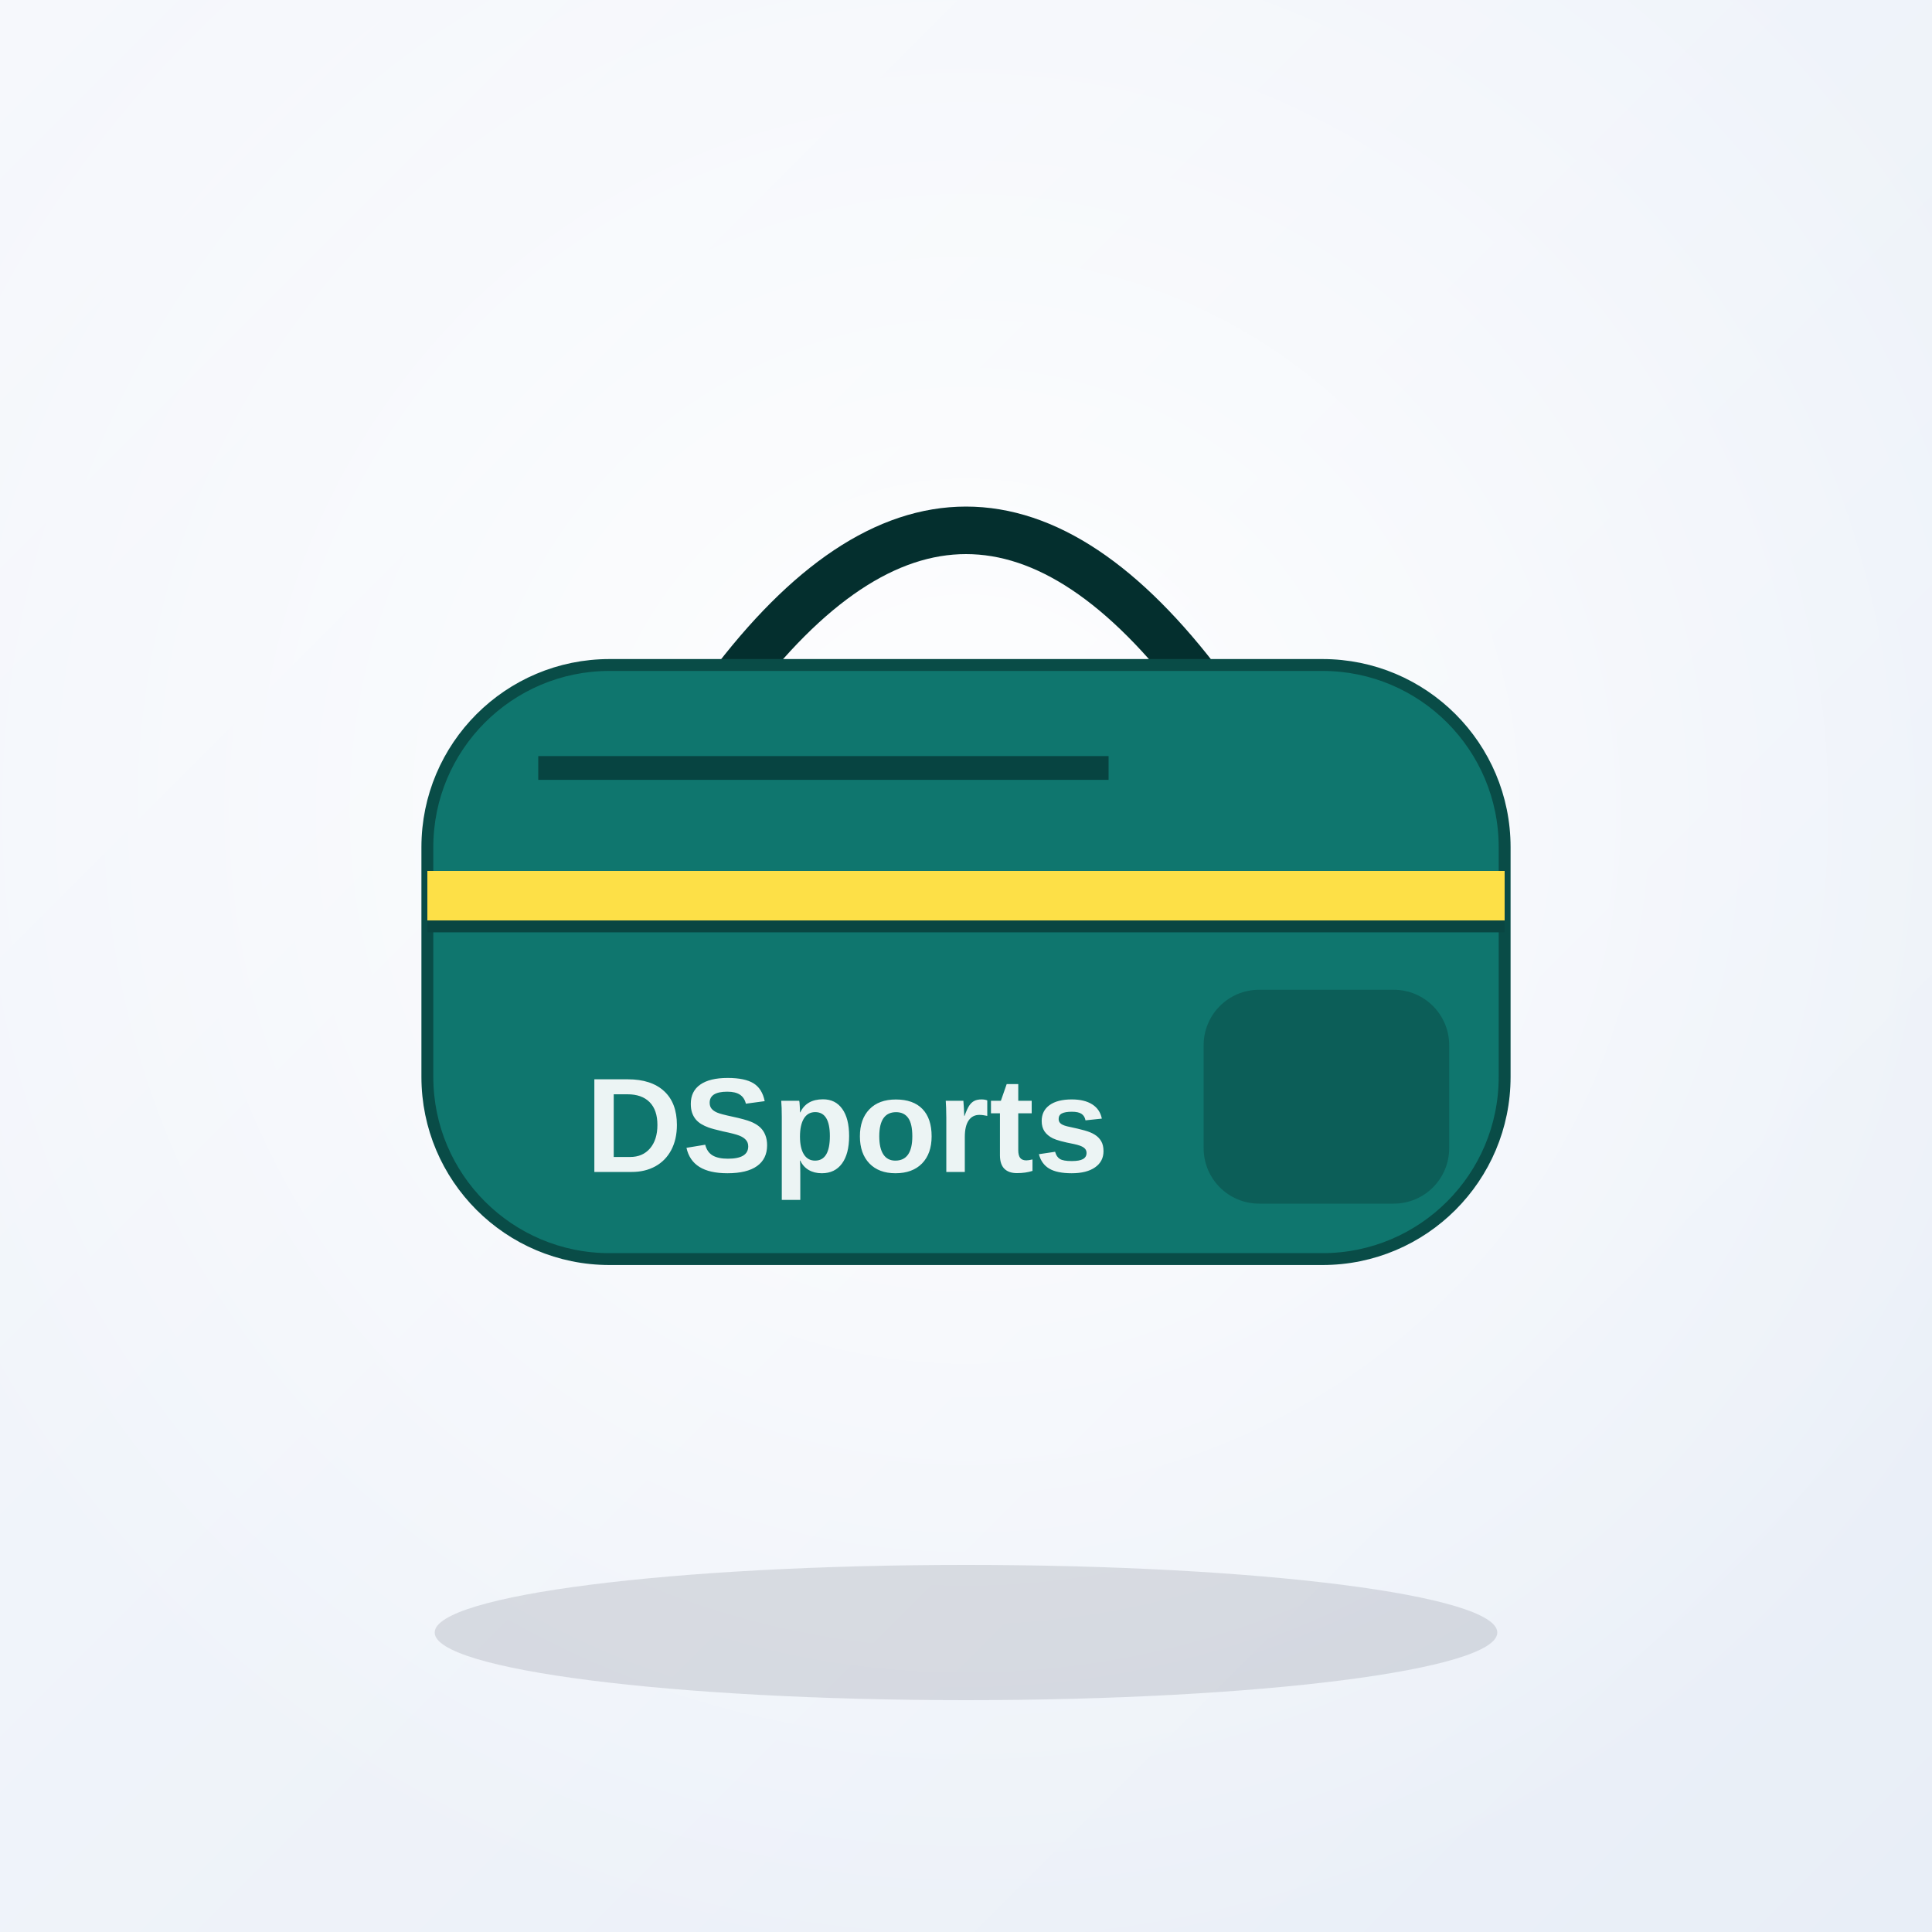
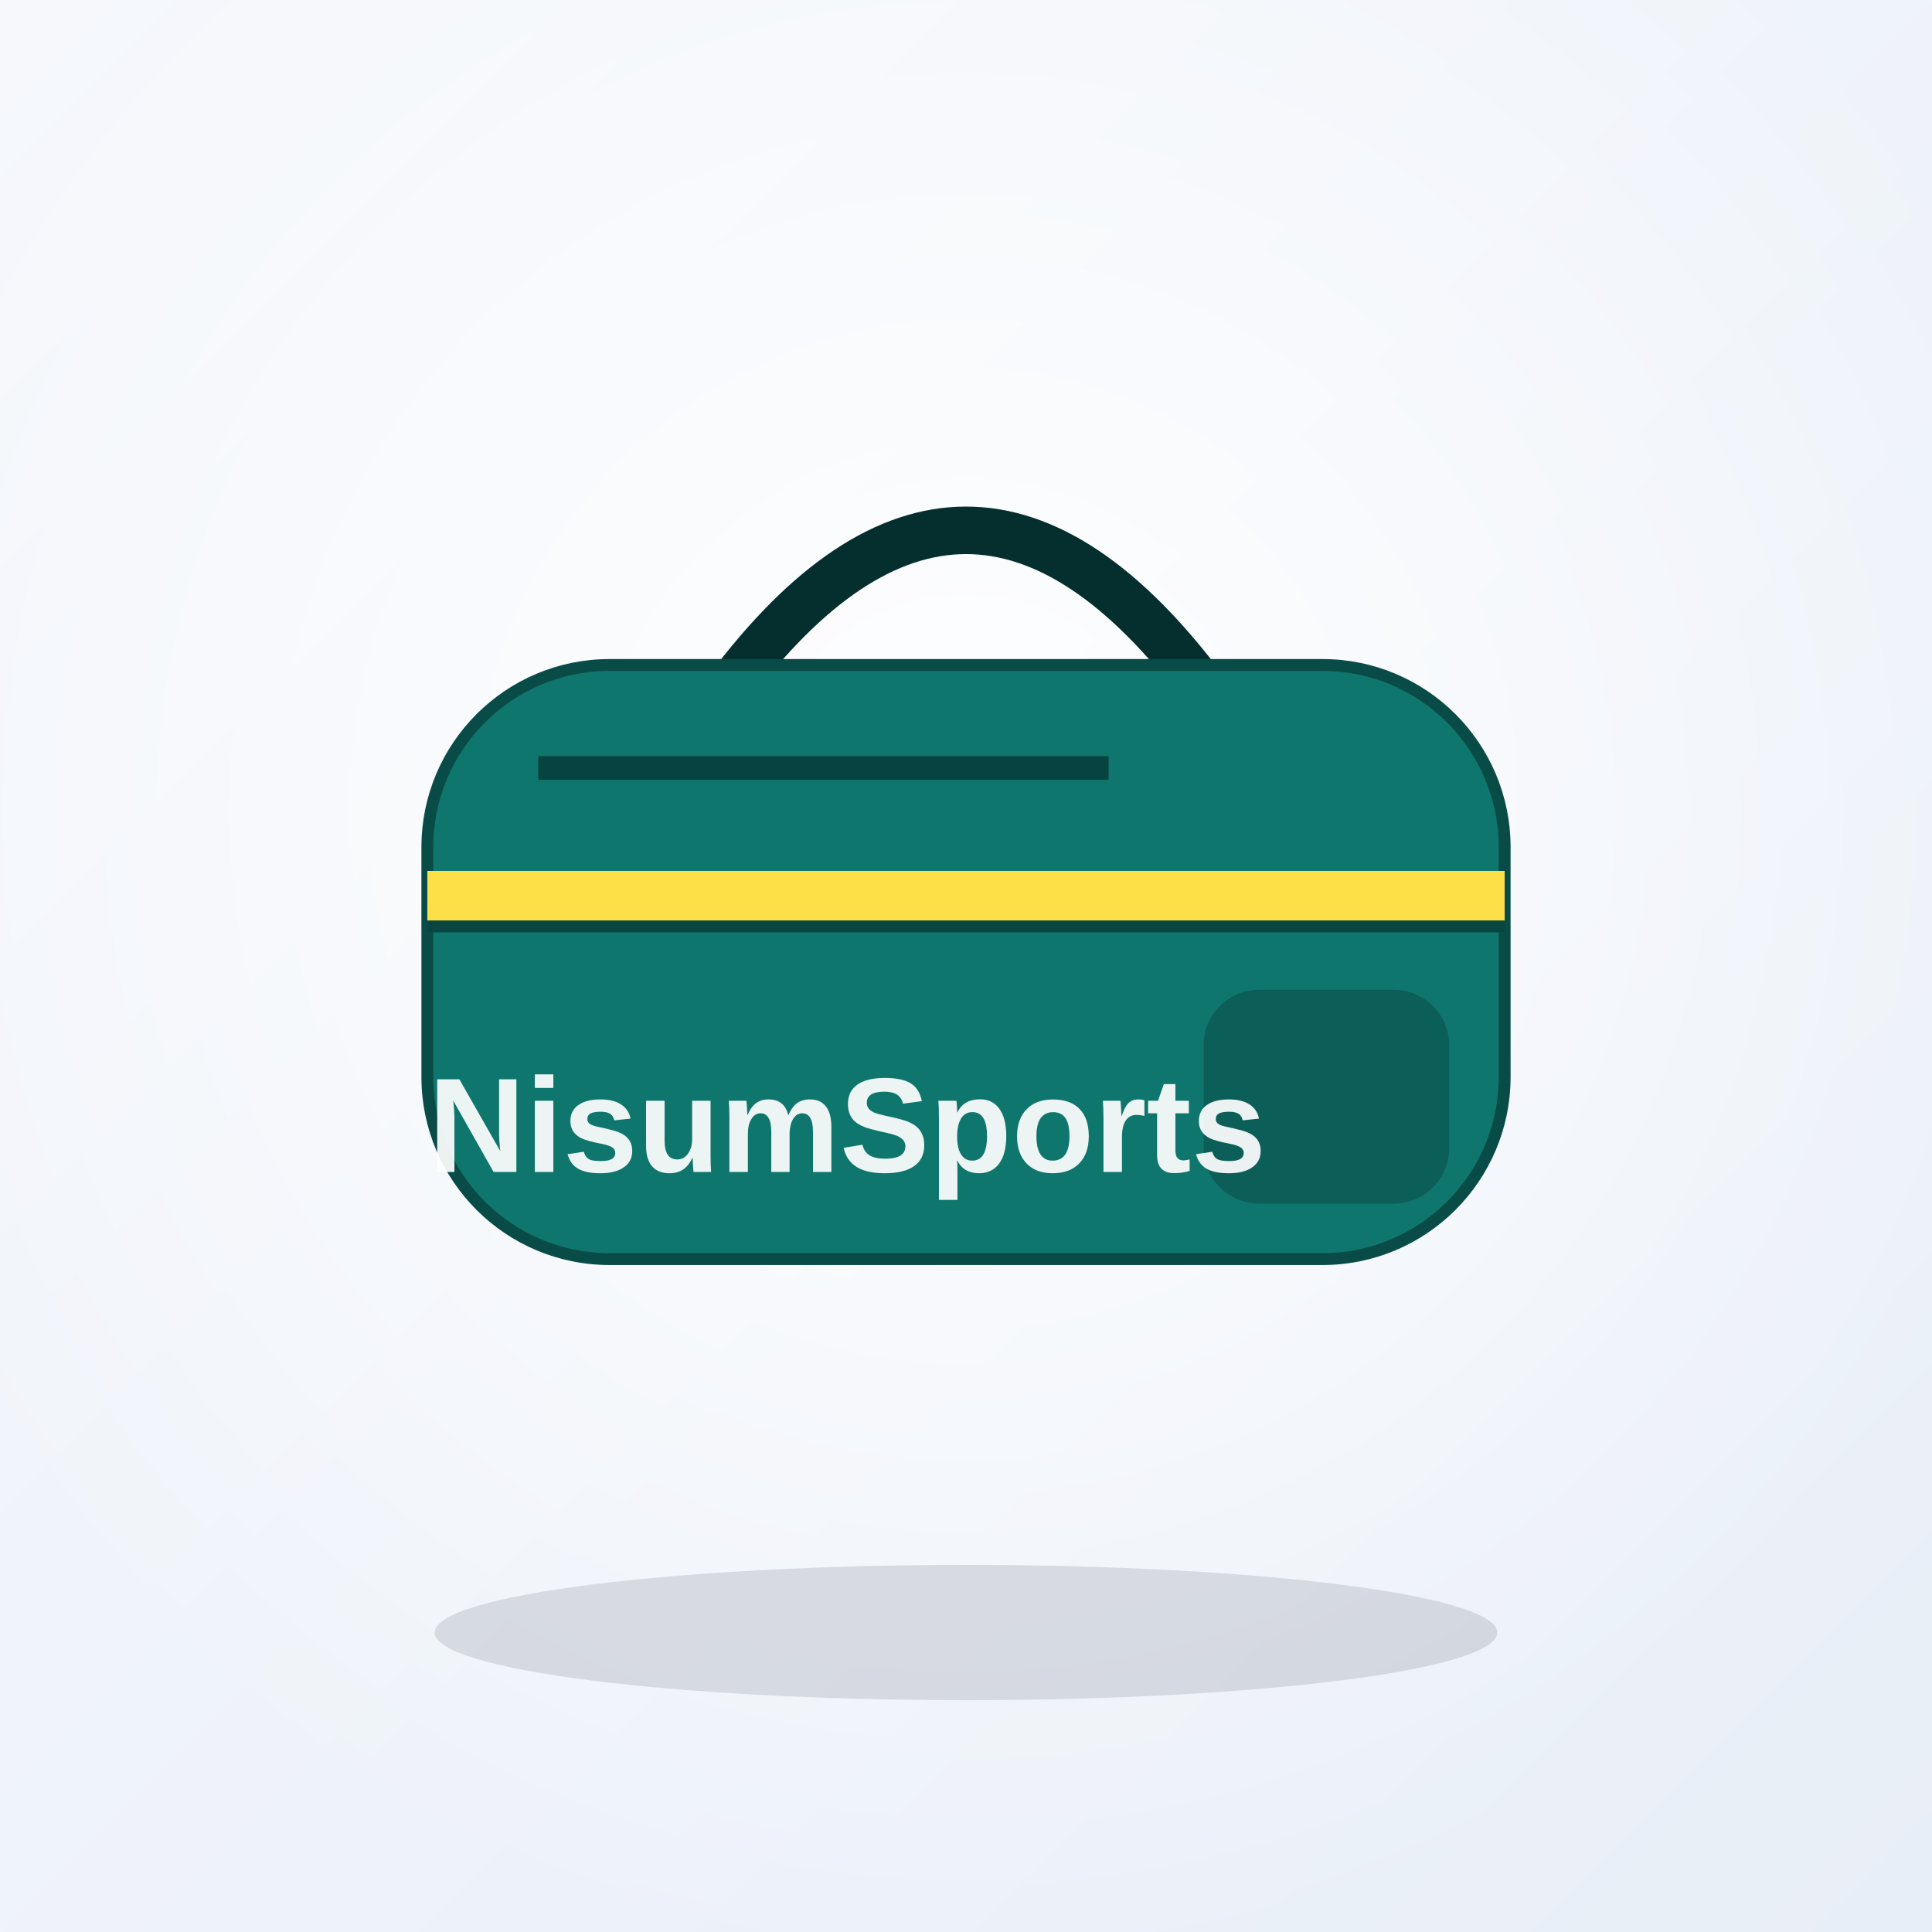
<svg xmlns="http://www.w3.org/2000/svg" viewBox="0 0 400 400" width="400" height="400" role="img" aria-label="product illustration">
  <defs>
    <linearGradient id="bg" x1="0" y1="0" x2="1" y2="1">
      <stop offset="0" stop-color="#F6F8FC" />
      <stop offset="1" stop-color="#E8EEF7" />
    </linearGradient>
    <linearGradient id="wood" x1="0" y1="0" x2="1" y2="0">
      <stop offset="0" stop-color="#F2D9A8" />
      <stop offset=".5" stop-color="#E4BE80" />
      <stop offset="1" stop-color="#C99A58" />
    </linearGradient>
    <radialGradient id="spot" cx=".5" cy=".42" r=".6">
      <stop offset="0" stop-color="#FFFFFF" stop-opacity=".95" />
      <stop offset="1" stop-color="#FFFFFF" stop-opacity="0" />
    </radialGradient>
  </defs>
  <rect width="400" height="400" fill="url(#bg)" />
  <rect width="400" height="400" fill="url(#spot)" />
  <ellipse cx="200" cy="338" rx="110" ry="14" fill="#0B1426" opacity=".12" />
  <g transform="translate(200 200) scale(.82) translate(-200 -200)">
    <path d="M140 130Q200 50 260 130" stroke="#042F2E" stroke-width="12" fill="none" />
    <rect x="64" y="124" width="272" height="150" rx="46" fill="#0F766E" stroke="#094C47" stroke-width="3" />
    <rect x="64" y="176" width="272" height="14" fill="#FDE047" />
    <path d="M64 190H336" stroke="#094642" stroke-width="3" />
    <rect x="260" y="206" width="62" height="54" rx="14" fill="#0C5E58" />
    <path d="M92 150H236" stroke="#042F2E" stroke-width="6" opacity=".7" />
-     <text x="170" y="252" font-size="34" font-family="Arial" font-weight="800" text-anchor="middle" fill="#FFFFFF" opacity=".92">DSports</text>
+     <text x="170" y="252" font-size="34" font-family="Arial" font-weight="800" text-anchor="middle" fill="#FFFFFF" opacity=".92">NisumSports</text>
  </g>
</svg>
